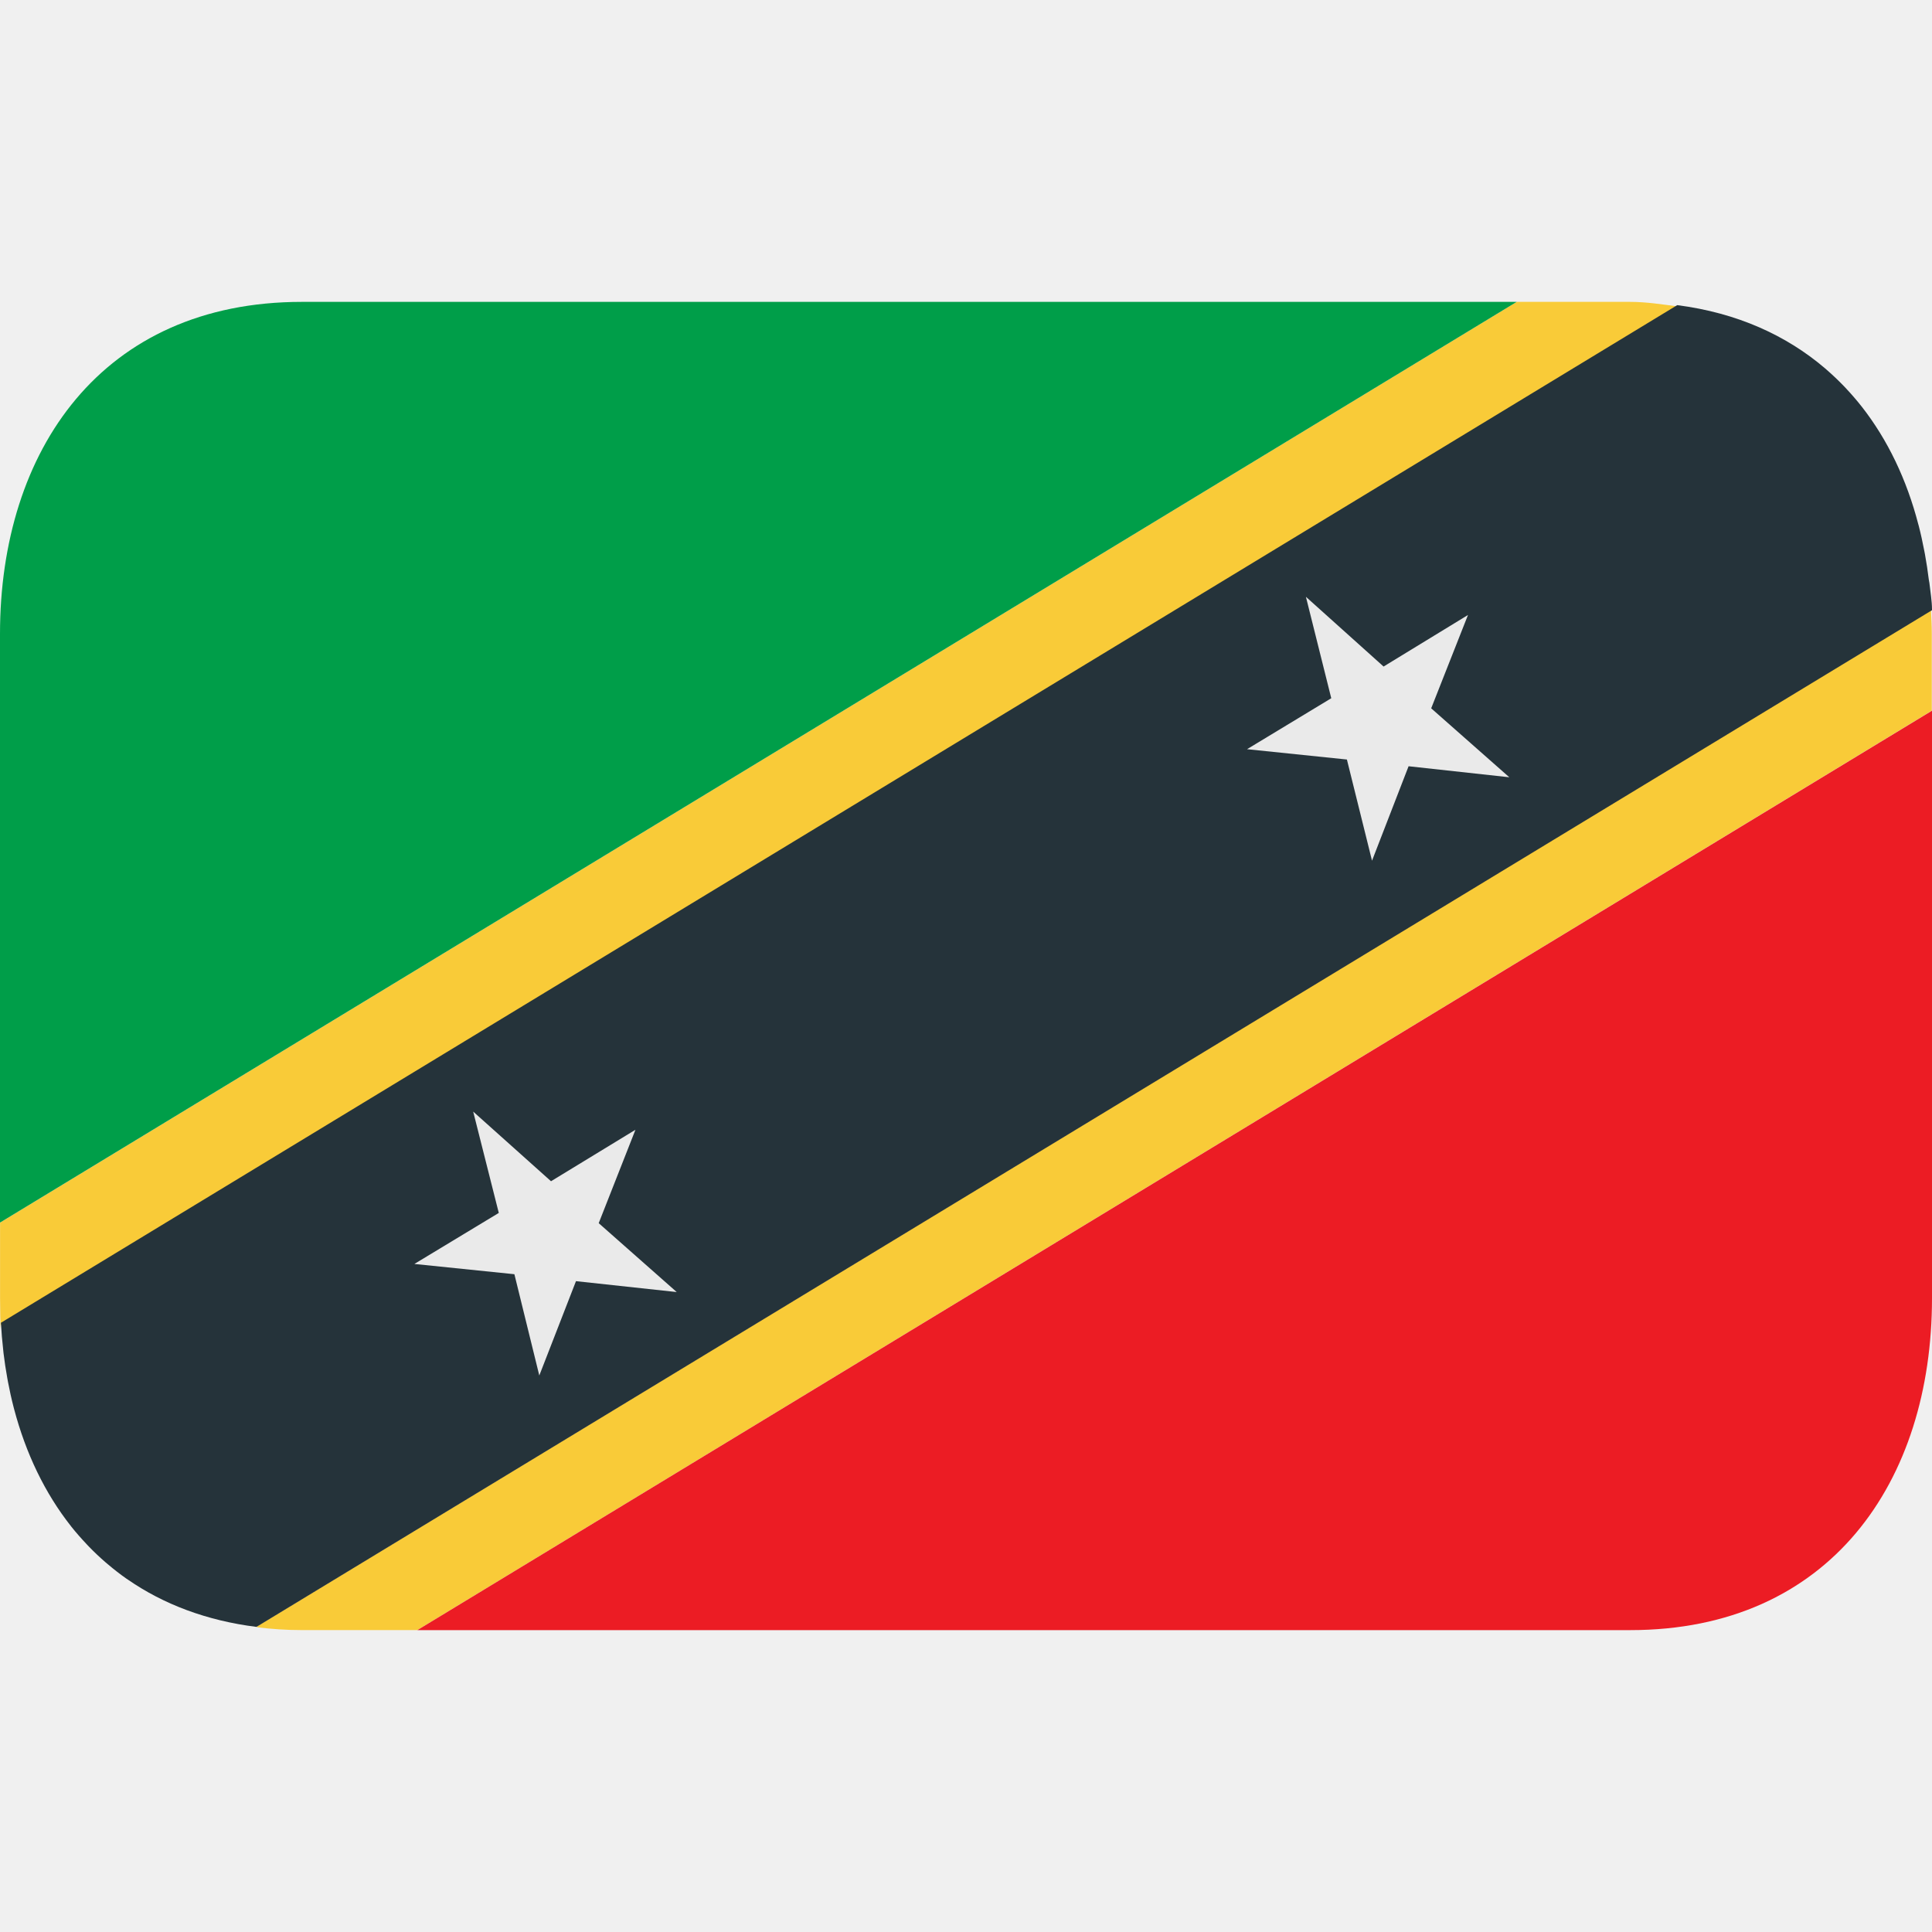
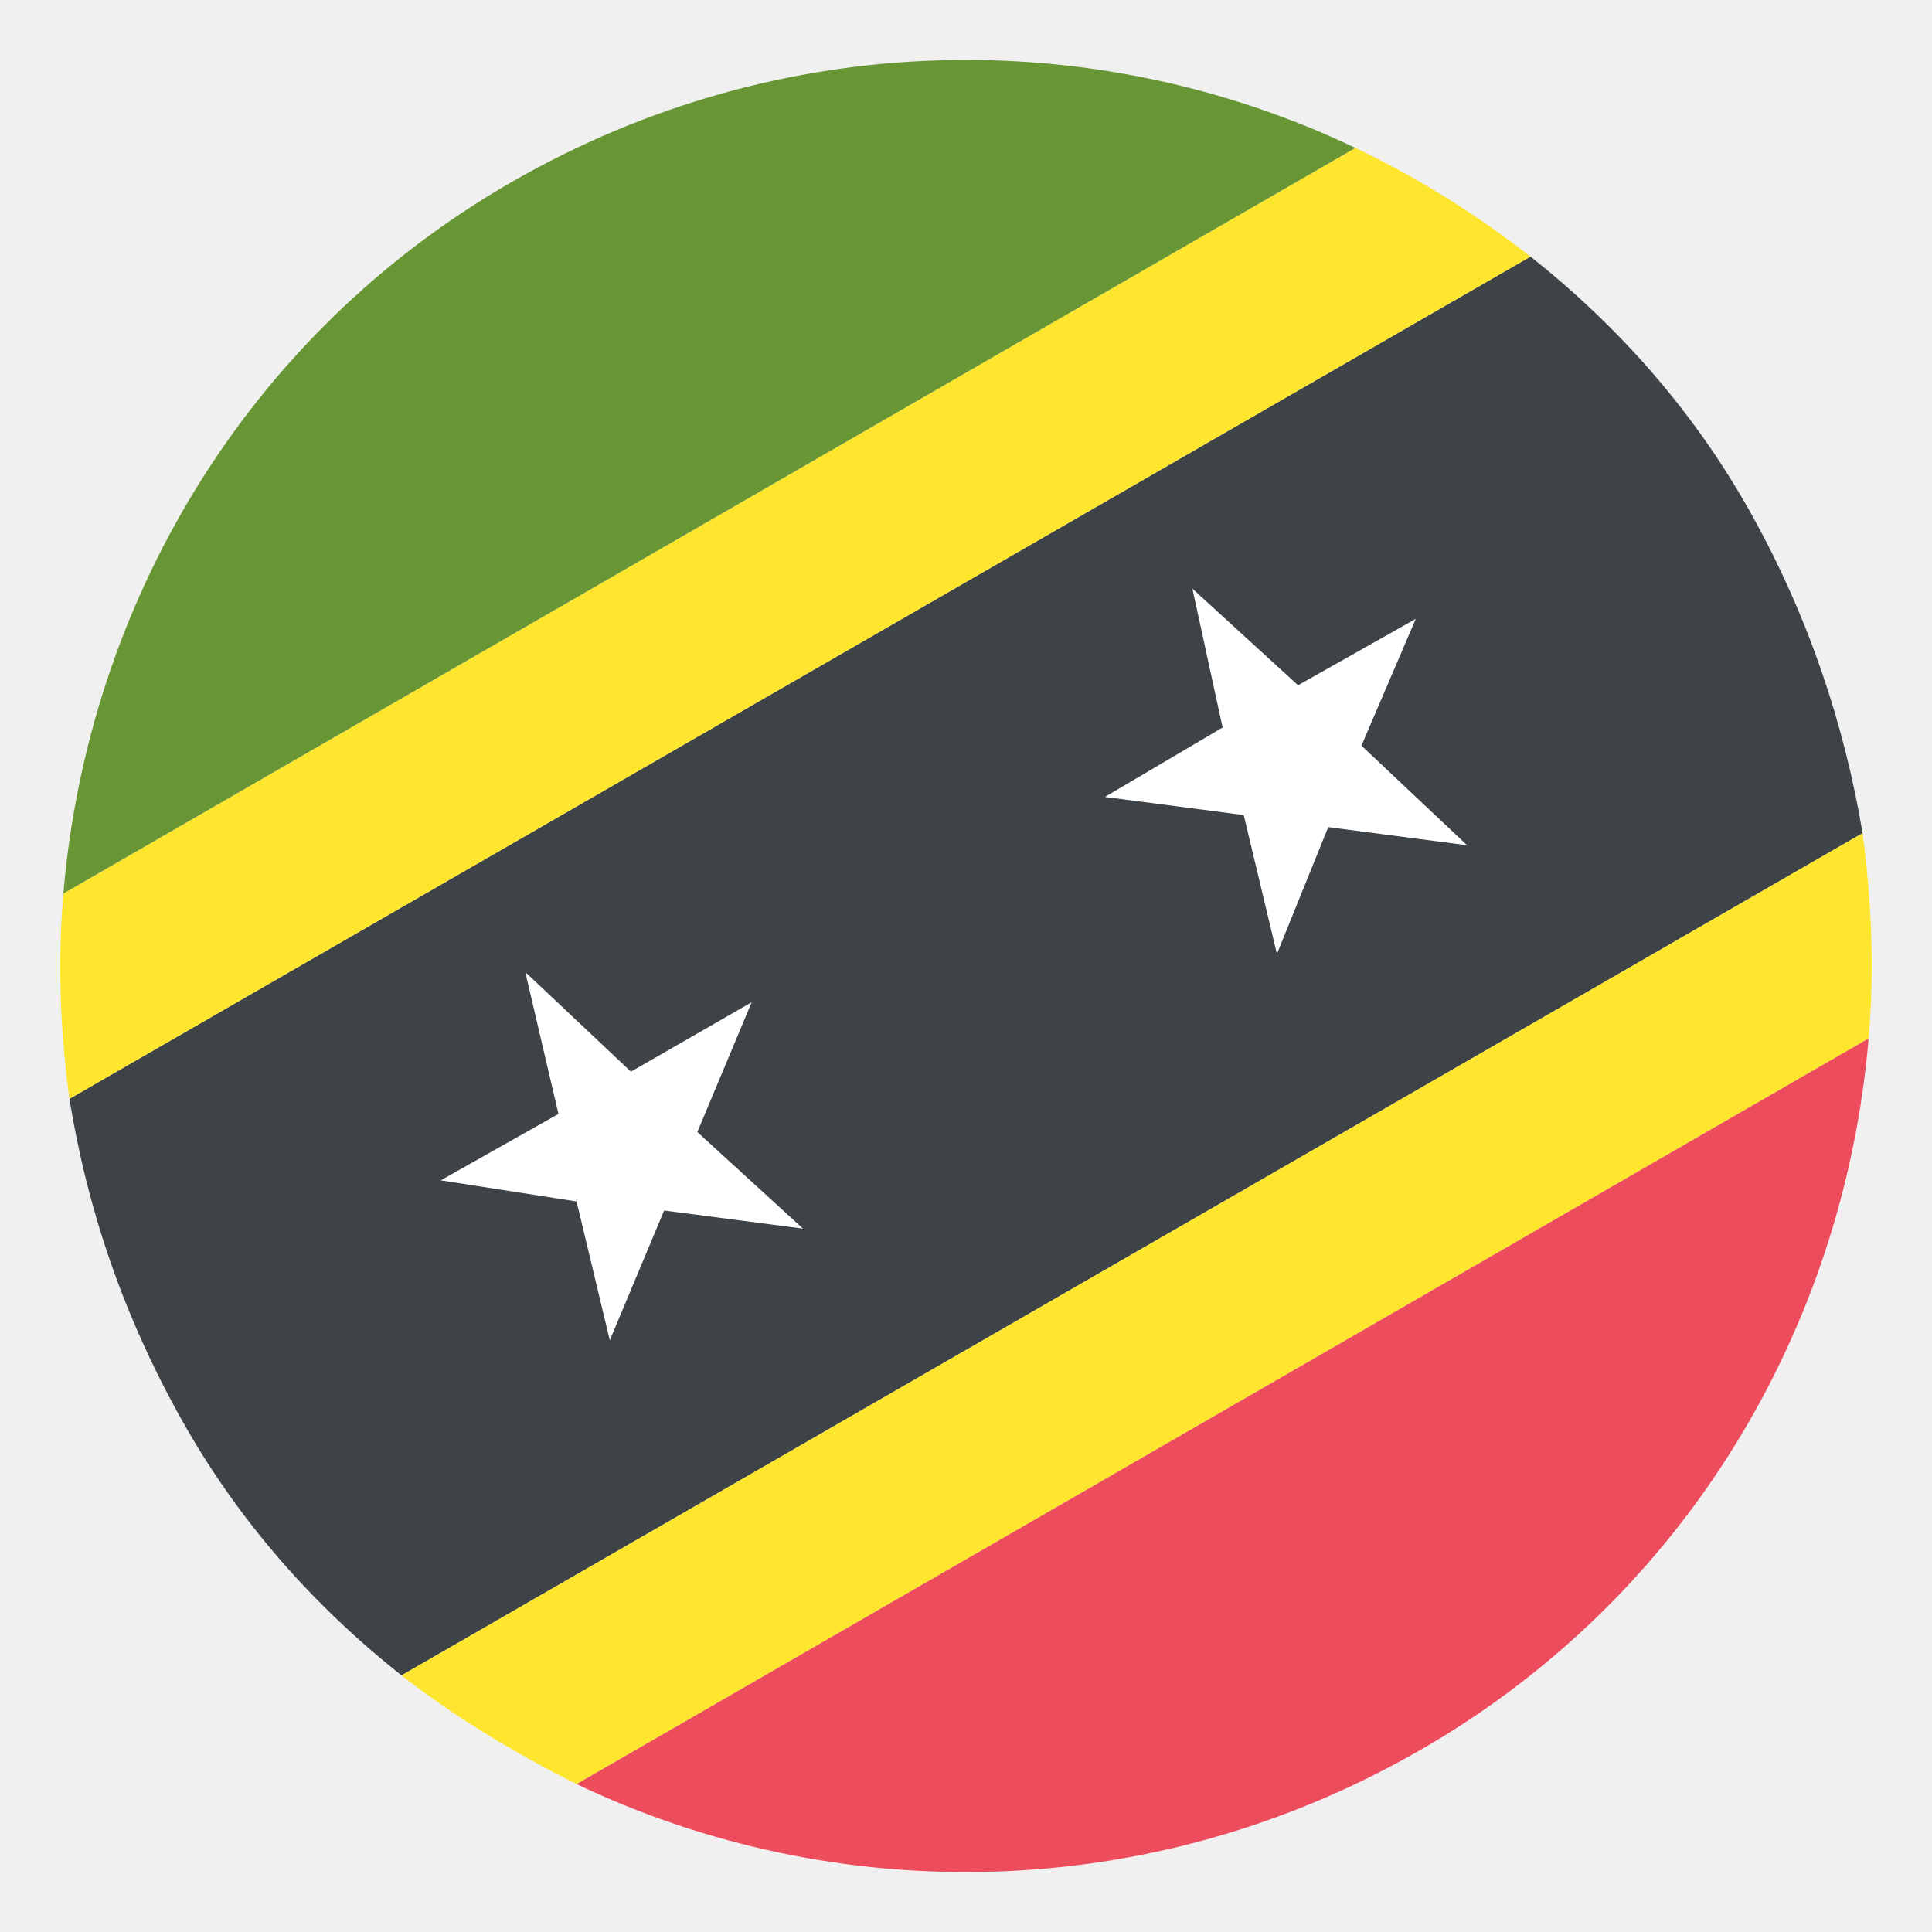
<svg xmlns="http://www.w3.org/2000/svg" viewBox="0 0 64 64" enable-background="new 0 0 64 64">
-   <switch>
-     <g>
-       <path fill="#f9cb38" d="m63.973 20.21l-55.46 33.665c-.001.01-.001.02-.002.03.476.059.969.094 1.487.094h3.825l50.17-30.457v-2.543c0-.267-.015-.527-.027-.789" />
-       <path fill="#f9cb38" d="m.031 44c0 0-.002-.094-.002-.103l55.53-33.749c-.5-.064-1.015-.148-1.56-.148h-3.757l-50.24 30.5v2.5c0 .285.011 1 .027 1 .002 0 .003 0 .004 0" />
-       <path fill="#25333a" d="m63.973 20.21v-.01.01" />
-       <path fill="#25333a" d="m64 20.21c0 0 0-.005 0-.008 0-.301-.055-.598-.086-.891-.004-.037-.016-.075-.02-.112-.034-.284-.078-.564-.128-.841-.007-.038-.016-.076-.022-.113-.054-.281-.114-.559-.184-.83-.004-.016-.01-.032-.014-.048-.381-1.47-1.01-2.796-1.879-3.904l-.003-.003c-.167-.213-.344-.415-.528-.611-.017-.017-.032-.034-.049-.052-.183-.19-.374-.372-.574-.546-.016-.015-.033-.028-.049-.043-1.287-1.101-2.922-1.844-4.903-2.1l-55.53 33.71c.016.308.042.61.076.909.003.03.006.06.009.09.034.286.077.568.128.848.007.039.014.077.021.115.053.277.112.551.182.819.007.027.015.054.021.081.386 1.459 1.014 2.777 1.884 3.878l.003.005c.164.207.339.404.521.597.021.022.042.046.063.067.178.184.363.359.557.527.026.022.053.045.08.067.198.168.404.329.619.479.016.01.031.02.046.03 1.173.81 2.601 1.356 4.255 1.563l55.51-33.683" />
-       <path fill="#009e49" d="M10,10C3.373,10,0,14.925,0,21v19.5L50.243,10H10z" />
-       <path fill="#ec1c24" d="M54,54c6.627,0,10-4.925,10-11V23.543L13.825,54H54z" />
-       <path fill="#eaeaea" d="m21.05 37.425l-2.797 1.705-2.578-2.307.848 3.357-2.796 1.69 3.313.34.825 3.355 1.215-3.125 3.337.361-2.584-2.282z" />
-       <path fill="#eaeaea" d="m48.629 20.372l-2.796 1.708-2.573-2.31.84 3.36-2.79 1.688 3.308.342.832 3.351 1.211-3.128 3.337.365-2.588-2.284z" />
-     </g>
-   </switch>
+   <path d="m6 47c1.9 3.4 4.4 6.2 7.3 8.5l48.4-27.9c-.6-3.6-1.8-7.2-3.7-10.6-1.9-3.4-4.4-6.2-7.3-8.5l-48.4 27.9c.6 3.7 1.8 7.2 3.7 10.6" fill="#3e4347" />
+   <g fill="#ffe62e">
+     <path d="m19.1 59.1l42.8-24.7c.2-2.3.1-4.5-.2-6.8l-48.4 27.9c1.8 1.4 3.8 2.6 5.8 3.6" />
+     <path d="m2.3 36.4l48.4-27.9c-1.8-1.4-3.7-2.6-5.8-3.6l-42.8 24.7c-.2 2.3-.1 4.6.2 6.8" />
+   </g>
+   <path d="M44.9,4.9c-8.6-4.1-19-4-27.9,1.1C8.1,11.1,2.9,20.1,2.1,29.6L44.9,4.9z" fill="#699635" />
+   <path d="m19.1 59.1c8.6 4.1 19 4 27.9-1.1 8.9-5.1 14.1-14.1 14.9-23.6l-42.8 24.7" fill="#ed4c5c" />
+   <g fill="#fff">
+     <path d="m22 40.1l4.6.6-3.5-3.2 1.8-4.3-4 2.3-3.5-3.3 1.1 4.7-3.9 2.2 4.5.7 1.1 4.6z" />
+     <path d="m44 27.4l4.6.6-3.5-3.3 1.8-4.2-3.9 2.2-3.5-3.2 1 4.6-3.9 2.3 4.6.6 1.1 4.6z" />
+   </g>
</svg>
